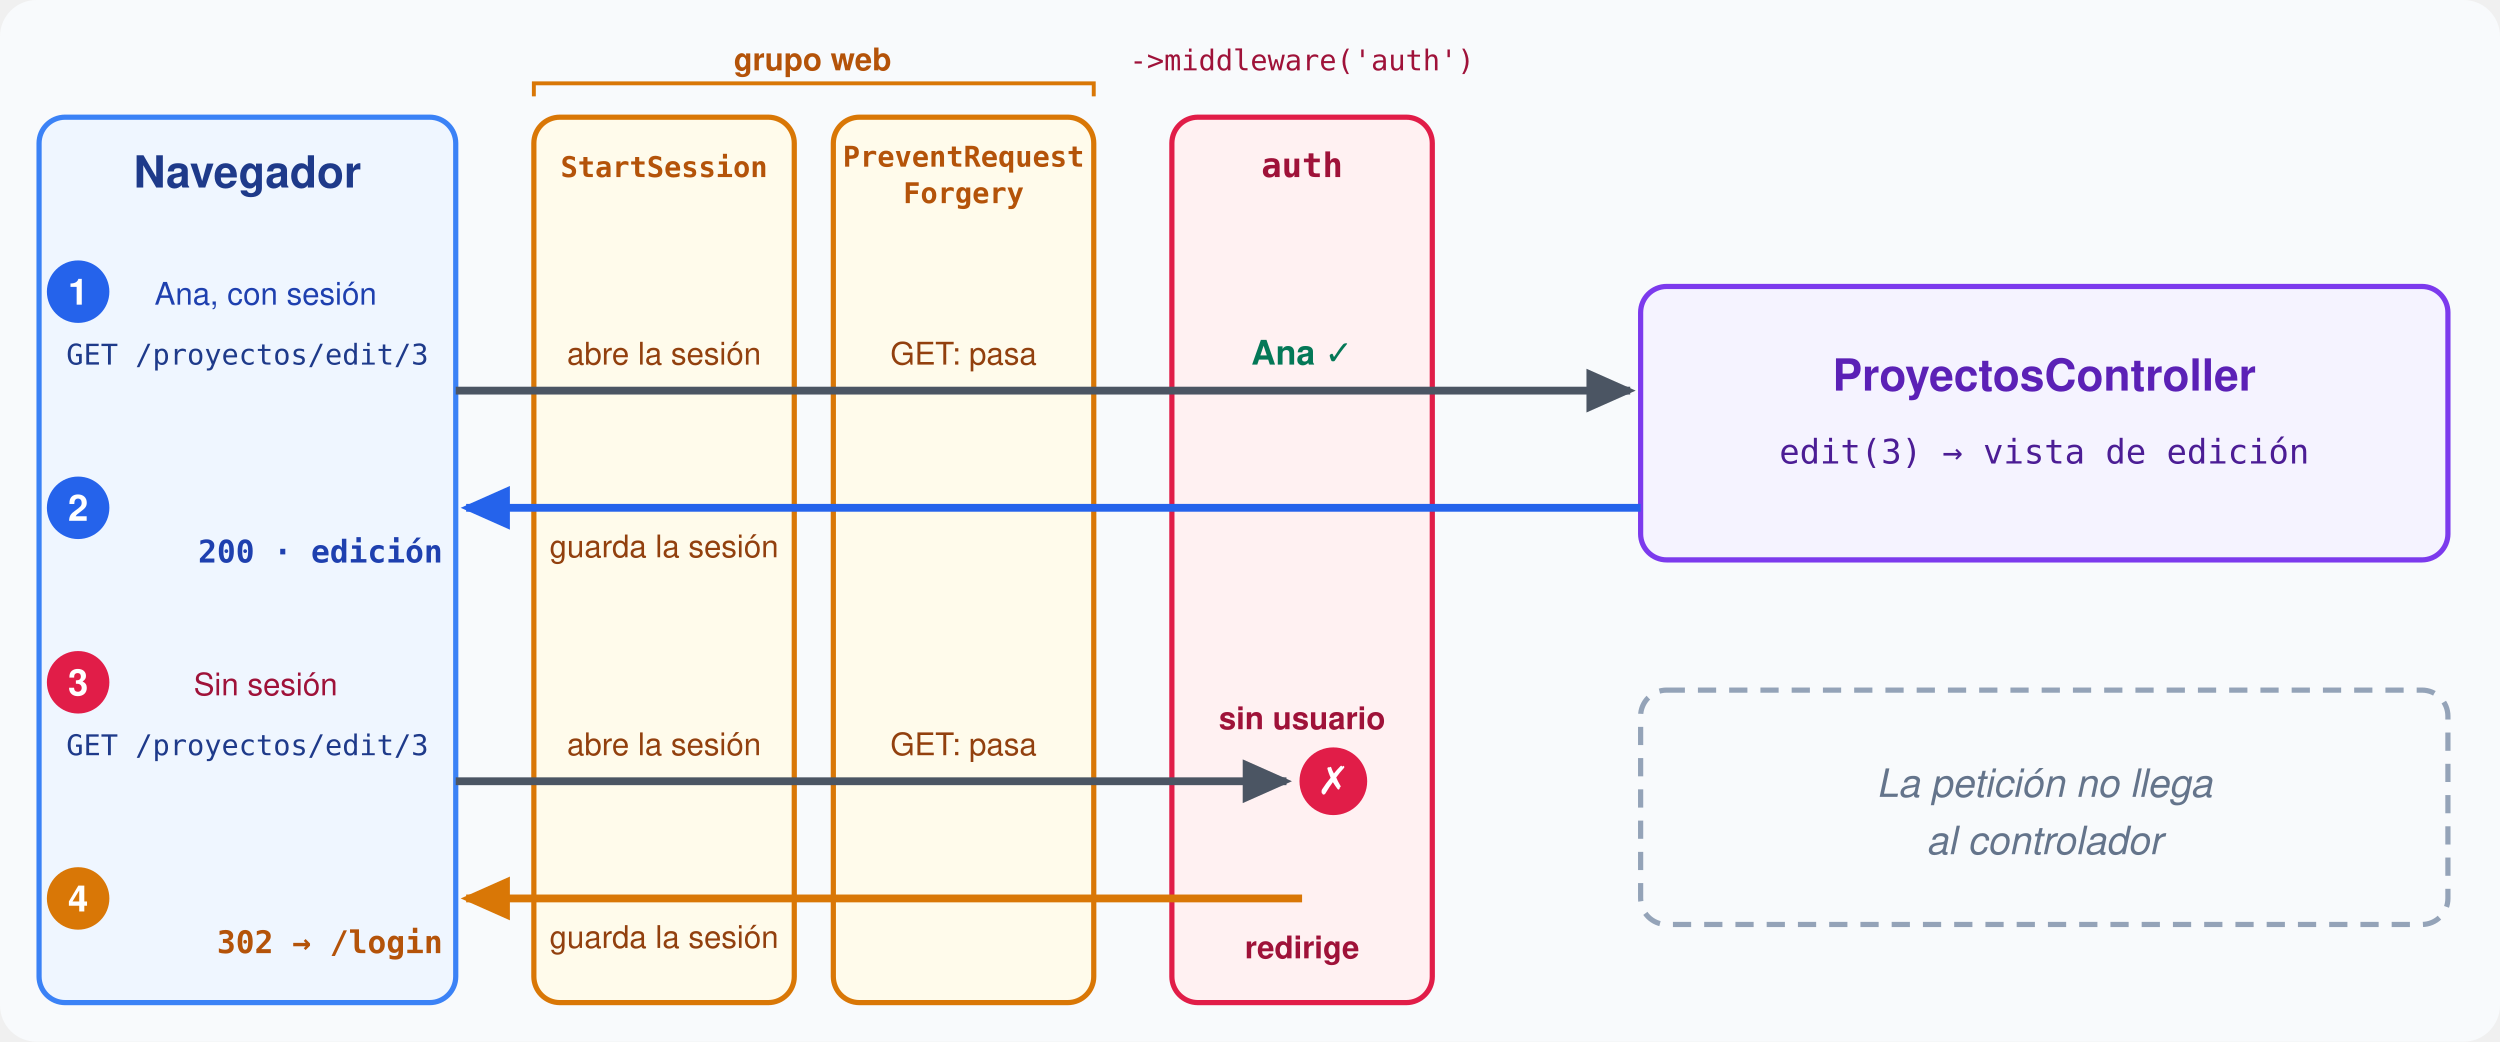
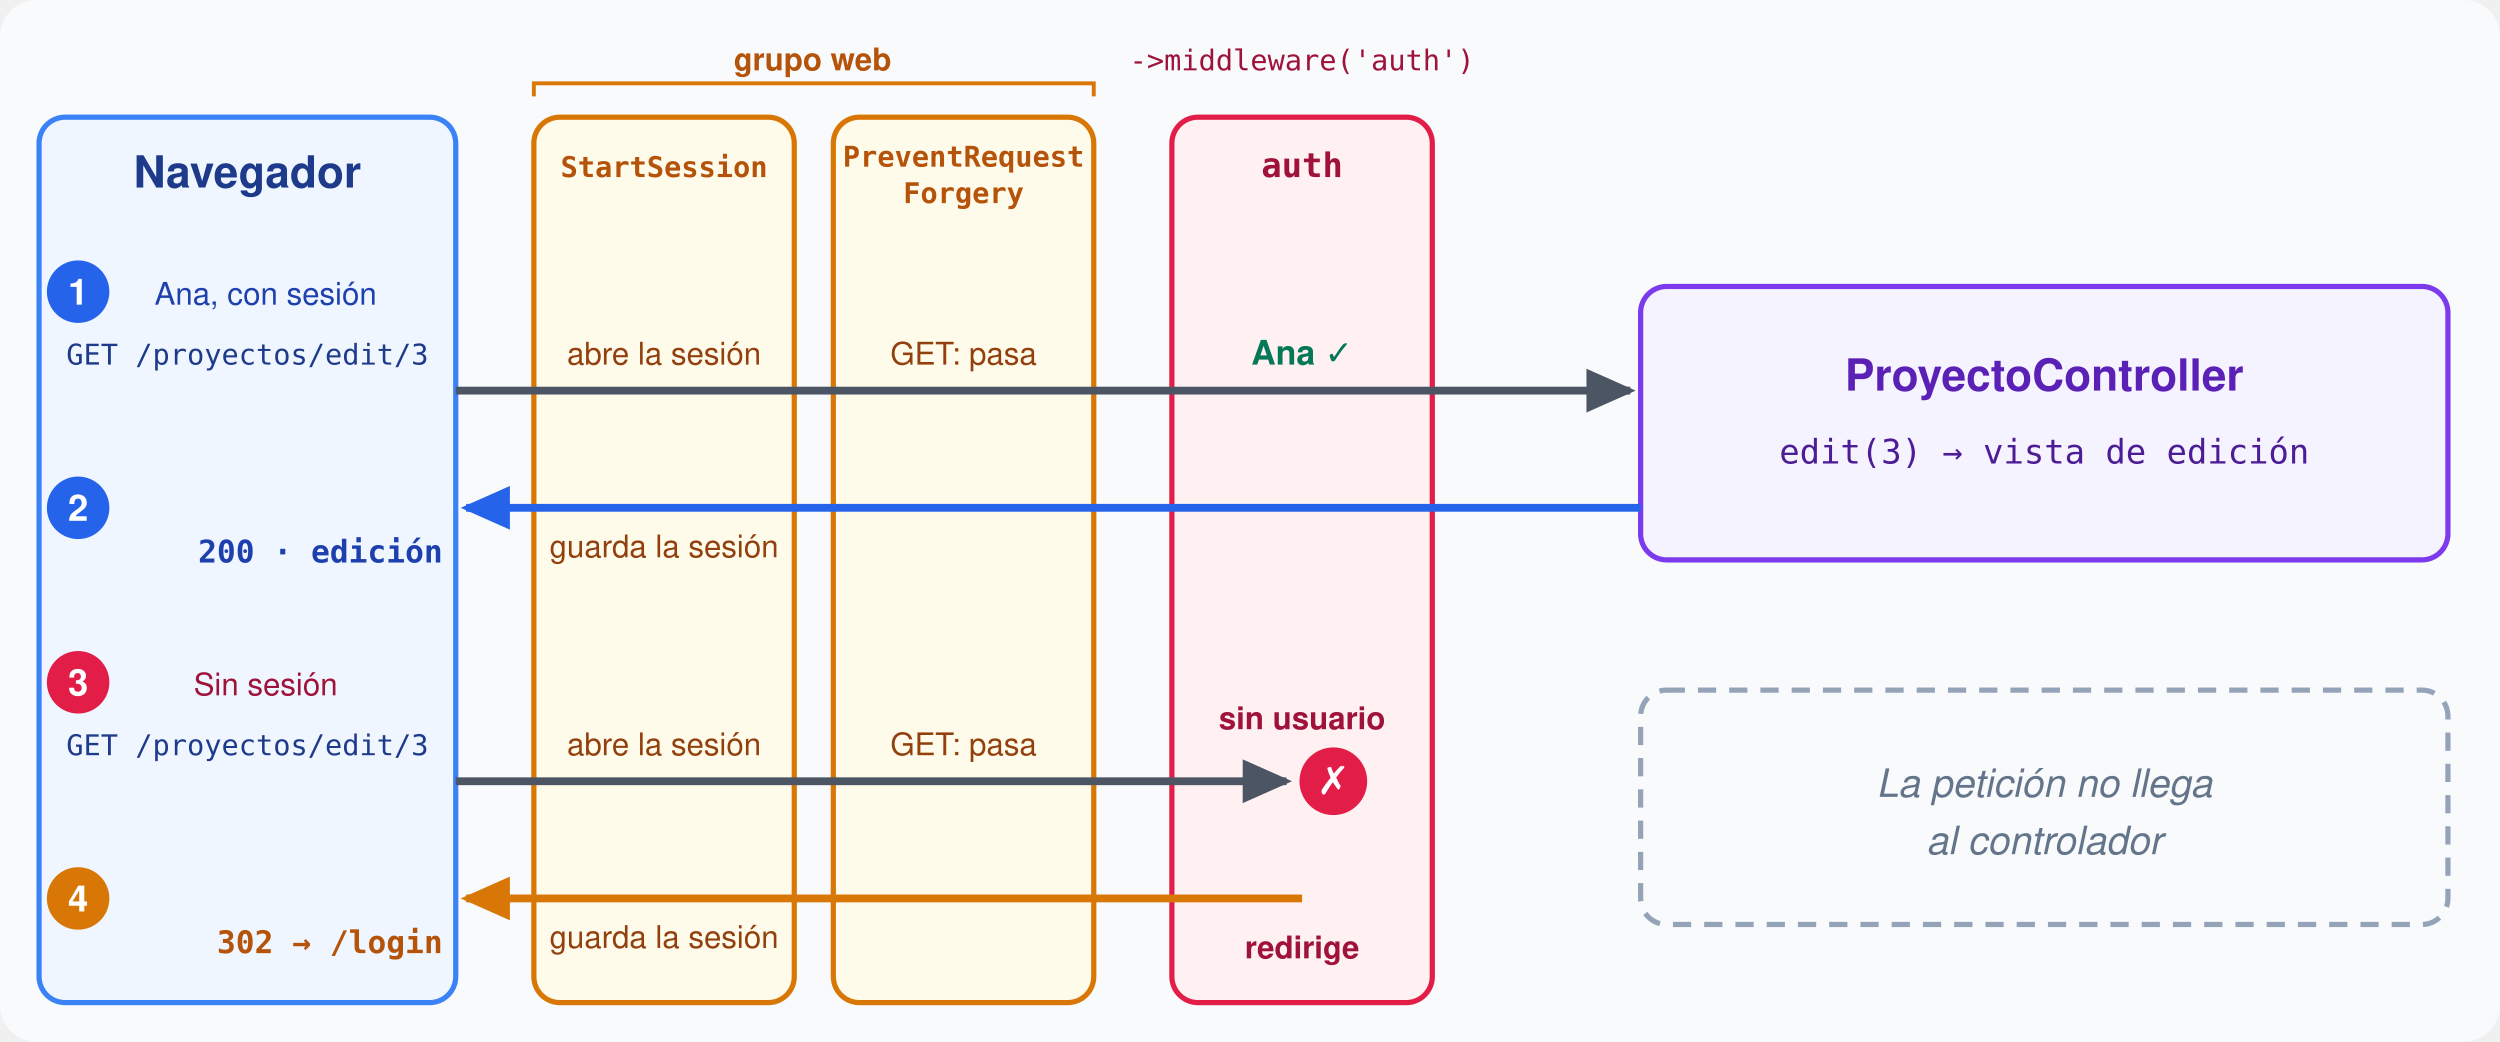
<svg xmlns="http://www.w3.org/2000/svg" viewBox="0 0 960 400" width="960" height="400" role="img" aria-label="Con sesión, GET /proyectos/edit/3 atraviesa StartSession, PreventRequestForgery y auth, llega al controlador y la respuesta vuelve por las mismas capas; StartSession guarda la sesión. Sin sesión, la capa auth no encuentra usuario y responde con una redirección a /login: la petición no llega al controlador" font-family="'Source Sans Pro', Helvetica, Arial, sans-serif">
  <defs>
    <marker id="m7-fl-gris" viewBox="0 0 10 10" refX="8" refY="5" markerWidth="7" markerHeight="7" orient="auto">
      <path d="M0 1 L9 5 L0 9 z" fill="#4B5563" />
    </marker>
    <marker id="m7-fl-azul" viewBox="0 0 10 10" refX="8" refY="5" markerWidth="7" markerHeight="7" orient="auto">
      <path d="M0 1 L9 5 L0 9 z" fill="#2563EB" />
    </marker>
    <marker id="m7-fl-ambar" viewBox="0 0 10 10" refX="8" refY="5" markerWidth="7" markerHeight="7" orient="auto">
      <path d="M0 1 L9 5 L0 9 z" fill="#D97706" />
    </marker>
  </defs>
  <rect x="0" y="0" width="960" height="400" rx="14" fill="#F8FAFC" />
  <rect x="15" y="45" width="160" height="340" rx="10" fill="#EFF6FF" stroke="#3B82F6" stroke-width="2" />
  <text x="95" y="72" text-anchor="middle" font-size="17" font-weight="700" fill="#1E3A8A">Navegador</text>
  <text x="312" y="27" text-anchor="middle" font-size="12" font-weight="700" fill="#B45309">grupo web</text>
  <path d="M205 37 L 205 32 L 420 32 L 420 37" fill="none" stroke="#D97706" stroke-width="1.5" />
  <text x="500" y="27" text-anchor="middle" font-size="11" font-family="'Source Code Pro', Consolas, monospace" fill="#9F1239">-&gt;middleware('auth')</text>
  <rect x="205" y="45" width="100" height="340" rx="10" fill="#FFFBEB" stroke="#D97706" stroke-width="2" />
  <text x="255" y="68" text-anchor="middle" font-size="11" font-family="'Source Code Pro', Consolas, monospace" font-weight="700" fill="#B45309">StartSession</text>
  <rect x="320" y="45" width="100" height="340" rx="10" fill="#FFFBEB" stroke="#D97706" stroke-width="2" />
  <text x="370" y="64" text-anchor="middle" font-size="11" font-family="'Source Code Pro', Consolas, monospace" font-weight="700" fill="#B45309">PreventRequest</text>
  <text x="370" y="78" text-anchor="middle" font-size="11" font-family="'Source Code Pro', Consolas, monospace" font-weight="700" fill="#B45309">Forgery</text>
  <rect x="450" y="45" width="100" height="340" rx="10" fill="#FFF1F2" stroke="#E11D48" stroke-width="2" />
  <text x="500" y="68" text-anchor="middle" font-size="13" font-family="'Source Code Pro', Consolas, monospace" font-weight="700" fill="#9F1239">auth</text>
  <rect x="630" y="110" width="310" height="105" rx="10" fill="#F5F3FF" stroke="#7C3AED" stroke-width="2" />
-   <text x="785" y="150" text-anchor="middle" font-size="17" font-weight="700" fill="#5B21B6">ProyectosController</text>
+   <text x="785" y="150" text-anchor="middle" font-size="17" font-weight="700" fill="#5B21B6">ProyectoController</text>
  <text x="785" y="178" text-anchor="middle" font-size="13" font-family="'Source Code Pro', Consolas, monospace" fill="#4C1D95">edit(3) → vista de edición</text>
  <g>
    <circle cx="30" cy="112" r="12" fill="#2563EB" />
    <text x="30" y="117" text-anchor="middle" font-size="14" font-weight="700" fill="#fff">1</text>
    <text x="102" y="117" text-anchor="middle" font-size="12" fill="#1E40AF">Ana, con sesión</text>
    <text x="95" y="140" text-anchor="middle" font-size="11" font-family="'Source Code Pro', Consolas, monospace" fill="#1E3A8A">GET /proyectos/edit/3</text>
    <path d="M175 150 L 626 150" stroke="#4B5563" stroke-width="3" marker-end="url(#m7-fl-gris)" />
    <text x="255" y="140" text-anchor="middle" font-size="12" fill="#92400E">abre la sesión</text>
    <text x="370" y="140" text-anchor="middle" font-size="12" fill="#92400E">GET: pasa</text>
    <text x="500" y="140" text-anchor="middle" font-size="13" font-weight="700" fill="#047857">Ana ✓</text>
  </g>
  <g>
    <circle cx="30" cy="195" r="12" fill="#2563EB" />
    <text x="30" y="200" text-anchor="middle" font-size="14" font-weight="700" fill="#fff">2</text>
    <path d="M630 195 L 179 195" stroke="#2563EB" stroke-width="3" marker-end="url(#m7-fl-azul)" />
    <text x="170" y="216" text-anchor="end" font-size="12" font-family="'Source Code Pro', Consolas, monospace" font-weight="700" fill="#1E40AF">200 · edición</text>
    <text x="255" y="214" text-anchor="middle" font-size="12" fill="#92400E">guarda la sesión</text>
  </g>
  <g>
    <circle cx="30" cy="262" r="12" fill="#E11D48" />
    <text x="30" y="267" text-anchor="middle" font-size="14" font-weight="700" fill="#fff">3</text>
    <text x="102" y="267" text-anchor="middle" font-size="12" fill="#9F1239">Sin sesión</text>
    <text x="95" y="290" text-anchor="middle" font-size="11" font-family="'Source Code Pro', Consolas, monospace" fill="#1E3A8A">GET /proyectos/edit/3</text>
    <path d="M175 300 L 494 300" stroke="#4B5563" stroke-width="3" marker-end="url(#m7-fl-gris)" />
    <text x="255" y="290" text-anchor="middle" font-size="12" fill="#92400E">abre la sesión</text>
    <text x="370" y="290" text-anchor="middle" font-size="12" fill="#92400E">GET: pasa</text>
    <circle cx="512" cy="300" r="13" fill="#E11D48" />
    <text x="512" y="305" text-anchor="middle" font-size="15" font-weight="700" fill="#fff">✗</text>
    <text x="500" y="280" text-anchor="middle" font-size="12" font-weight="700" fill="#9F1239">sin usuario</text>
  </g>
  <g>
    <path d="M500 345 L 179 345" stroke="#D97706" stroke-width="3" marker-end="url(#m7-fl-ambar)" />
    <text x="500" y="368" text-anchor="middle" font-size="12" font-weight="700" fill="#9F1239">redirige</text>
    <text x="170" y="366" text-anchor="end" font-size="12" font-family="'Source Code Pro', Consolas, monospace" font-weight="700" fill="#B45309">302 → /login</text>
    <text x="255" y="364" text-anchor="middle" font-size="12" fill="#92400E">guarda la sesión</text>
    <rect x="630" y="265" width="310" height="90" rx="10" fill="none" stroke="#94A3B8" stroke-width="2" stroke-dasharray="7 5" />
    <text x="785" y="306" text-anchor="middle" font-size="15" font-style="italic" fill="#64748B">La petición no llega</text>
    <text x="785" y="328" text-anchor="middle" font-size="15" font-style="italic" fill="#64748B">al controlador</text>
    <circle cx="30" cy="345" r="12" fill="#D97706" />
    <text x="30" y="350" text-anchor="middle" font-size="14" font-weight="700" fill="#fff">4</text>
  </g>
</svg>
